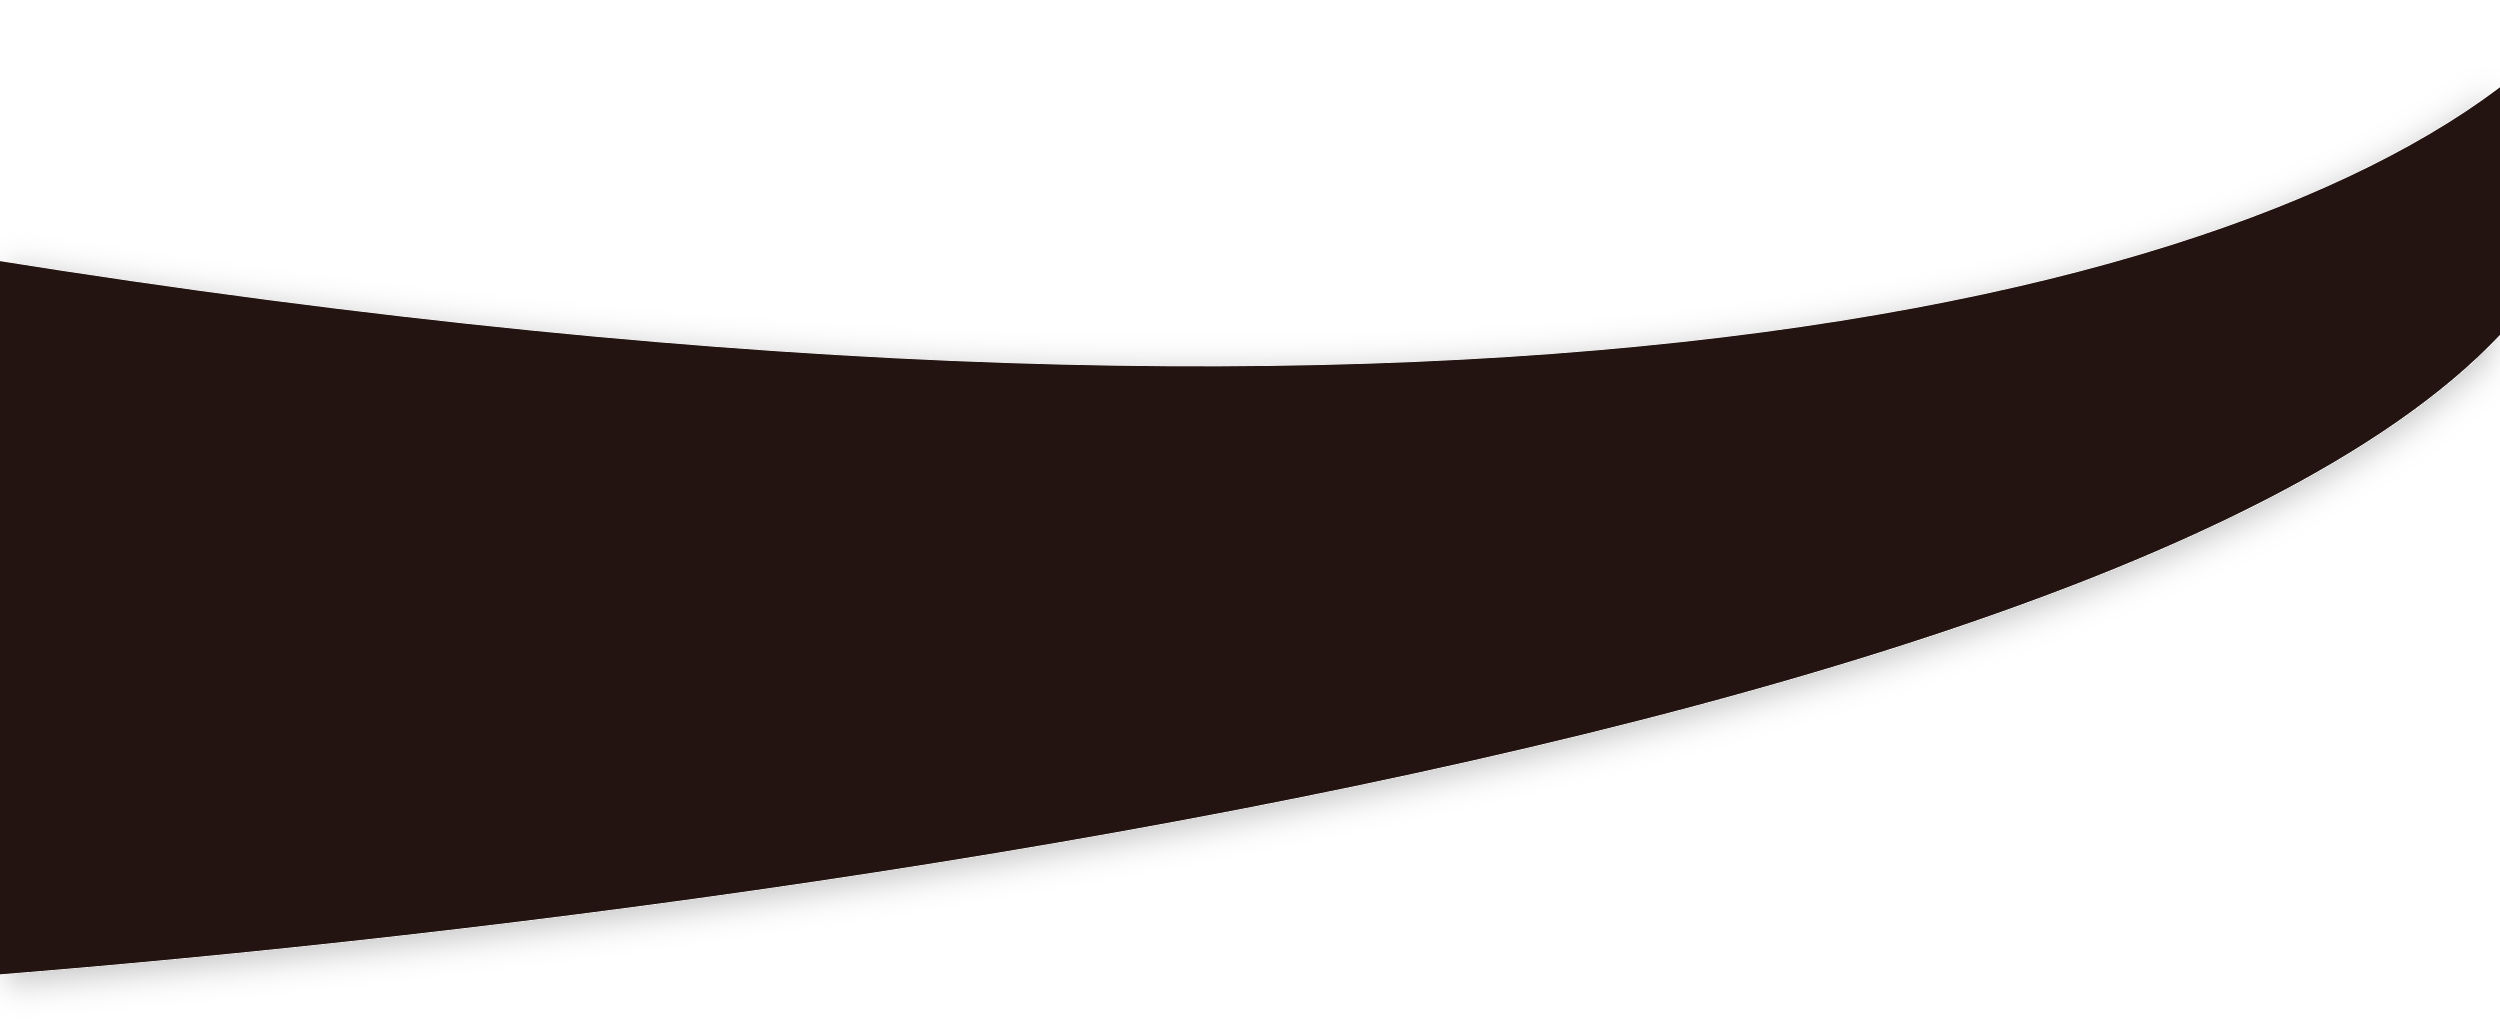
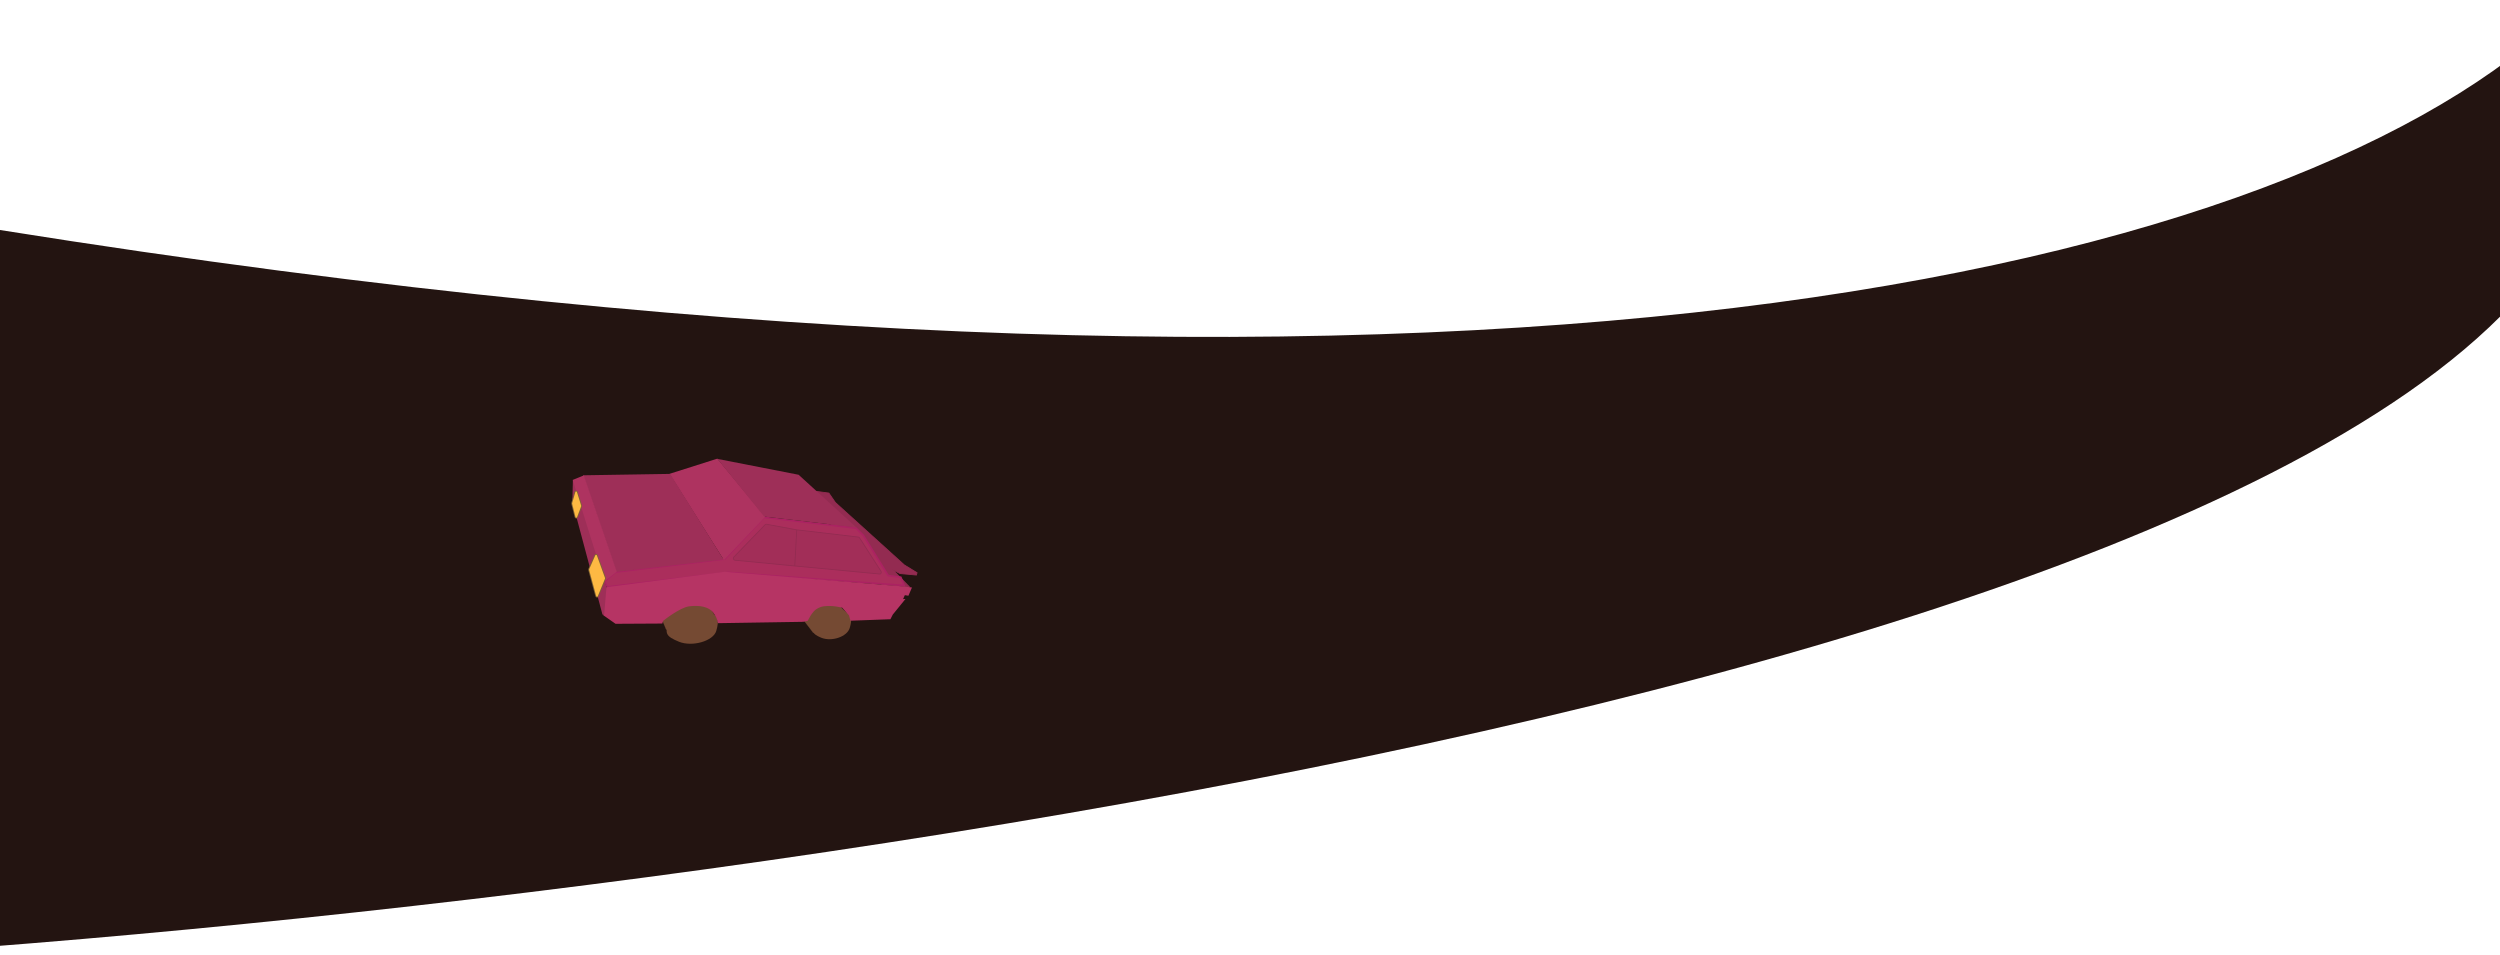
- <svg xmlns="http://www.w3.org/2000/svg" width="1440" height="591" viewBox="0 0 1440 591" fill="none">
-   <g filter="url(#filter0_d_545_631)">
-     <path d="M-6.328 149.427C878.939 290.897 1338.56 164.003 1477.67 16.947C1628.67 362.301 506.804 527.302 -73 566.633L-6.328 149.427Z" fill="#231411" />
-   </g>
-   <defs>
-     <filter id="filter0_d_545_631" x="-93" y="0.947" width="1604.51" height="589.687" filterUnits="userSpaceOnUse" color-interpolation-filters="sRGB">
-       <feFlood flood-opacity="0" result="BackgroundImageFix" />
-       <feColorMatrix in="SourceAlpha" type="matrix" values="0 0 0 0 0 0 0 0 0 0 0 0 0 0 0 0 0 0 127 0" result="hardAlpha" />
-       <feOffset dy="4" />
-       <feGaussianBlur stdDeviation="10" />
-       <feComposite in2="hardAlpha" operator="out" />
-       <feColorMatrix type="matrix" values="0 0 0 0 0 0 0 0 0 0 0 0 0 0 0 0 0 0 0.25 0" />
-       <feBlend mode="normal" in2="BackgroundImageFix" result="effect1_dropShadow_545_631" />
-       <feBlend mode="normal" in="SourceGraphic" in2="effect1_dropShadow_545_631" result="shape" />
-     </filter>
-   </defs>
+ <svg xmlns="http://www.w3.org/2000/svg" fill="none" version="1.1" viewBox="0 0 1440 550">
+   <path d="m0 132.48c885.27 141.47 1344.9 14.576 1484-132.48 151 345.35-970.87 510.36-1550.7 549.69z" fill="#231411" />
+   <path d="m514.19 328.15 9.545 9.817-15.724-1.444-45.004-52.93 7.154-0.555 7.253 0.97 3.795 5.501 39.683 35.923 7.322 4.461-0.383 1.328-9.434-0.866z" fill="#932b51" stroke="#932b51" stroke-width=".5" />
+   <path d="m348.16 334.87 1.77 3.193 69.643-8.301 101.14 7.473-1.869-4.718-7.252-0.969-14.315-23.137-4.178-4.172-53.079-6.24-22.517 23.996-62.971 7.55z" fill="#ab2e5c" stroke="#ab2262" />
+   <path d="m440.16 297.56-23.126 24.243-30.655-48.581 26.649-8.462z" fill="#ae3360" stroke="#ae3360" />
+   <path d="m355.27 328.86 60.661-7.005-30.173-48.385-49.185 0.786z" fill="#9e2f58" stroke="#9e2f58" />
+   <path d="m469.01 357.94c-1.455 5.05-2.004 6.934 4.045 9.393 6.05 2.459 14.945-0.611 16.4-5.66 1.455-5.05 1.431-7.872-4.618-10.331-6.05-2.459-14.371 1.549-15.827 6.598z" fill="#754a33" />
+   <path d="m462.8 357.12 5.595 7.333 20.099-10.615-6.965-6.805-12.292 0.421z" fill="#754a33" stroke="#754a33" stroke-width=".1" />
+   <path d="m384.8 358.95c-1.683 5.84-1.365 7.574 6.303 10.691 7.669 3.118 19.783-0.397 21.466-6.236 1.683-5.84 1.572-9.137-6.096-12.254-7.669-3.118-19.99 1.96-21.673 7.799z" fill="#754a33" />
+   <path d="m379.91 353.53 3.841 9.171 27.363-9.169-4.765-7.373-11.971-4.866z" fill="#754a33" stroke="#754a33" stroke-width=".1" />
+   <path d="m413.46 358.45 49.185-0.786 2.31-0.545s2.294-5.036 5.187-6.798c2.96-1.803 5.36-1.859 9.109-1.739 2.388 0.076 6.162 1.021 6.162 1.021l4.05 4.615 0.807 2.802 22.297-0.831 1.248-2.462 6.66-8.177-1.091 0.051 1.503-3.347 2.054 0.34 1.63-3.79-3.626-0.485-103.55-8.452-68.198 8.889-1.195 15.347 6.713 4.708 26.406-0.15 0.383-1.329s9.805-7.888 15.387-8.588c5.582-0.699 11.871-0.122 14.831 4.545 2.959 4.666 1.74 5.161 1.74 5.161z" fill="#b63464" stroke="#b63464" />
+   <path d="m330.48 276.72 18.355 61.393-1.322 15.79-17.334-64.936z" fill="#9e2f58" stroke="#9e2f58" />
+   <path d="m348.42 333.99 6.249-4.882-18.697-54.604-5.483 2.224z" fill="#ae3360" stroke="#ae3360" />
+   <path d="m413.15 264.31 27.004 33.243 53.079 6.24-33.225-30.329z" fill="#9e2f58" />
+   <path d="m507.46 329.07-12.338-19.238c-0.176-0.275-0.456-0.457-0.757-0.492l-35.433-4.153-17.409-3.222c-0.295-0.055-0.586 0.036-0.79 0.247l-18.069 18.68c-0.582 0.601-0.151 1.716 0.695 1.797l34.42 3.305 48.892 4.637c0.791 0.075 1.253-0.838 0.789-1.561z" fill="#a22e58" />
+   <path d="m458.93 305.19 35.433 4.153c0.301 0.035 0.581 0.217 0.757 0.492l12.338 19.238c0.464 0.723 2e-3 1.636-0.789 1.561l-48.892-4.637m1.153-20.807-1.153 20.807m1.153-20.807-17.409-3.222c-0.295-0.055-0.586 0.036-0.79 0.247l-18.069 18.68c-0.582 0.601-0.151 1.716 0.695 1.797l34.42 3.305" stroke="#932b51" stroke-width=".5" />
+   <path d="m344.31 343.42 4.165-10.118c0.049-0.12 0.051-0.259 4e-3 -0.389l-4.671-12.967c-0.157-0.436-0.714-0.5-0.89-0.102l-3.559 8.048c-0.048 0.109-0.056 0.235-0.023 0.356l4.065 15.037c0.129 0.475 0.733 0.565 0.909 0.135z" stroke="#7e6232" />
+   <path d="m344.31 343.42 4.165-10.118c0.049-0.12 0.051-0.259 4e-3 -0.389l-4.671-12.967c-0.157-0.436-0.714-0.5-0.89-0.102l-3.559 8.048c-0.048 0.109-0.056 0.235-0.023 0.356l4.065 15.037c0.129 0.475 0.733 0.565 0.909 0.135z" fill="#feb943" />
+   <path d="m334.75 291.29-2.417-7.819c-0.151-0.488-0.786-0.533-0.921-0.064l-1.852 6.424c-0.025 0.089-0.027 0.187-3e-3 0.281l1.901 7.631c0.122 0.49 0.747 0.581 0.917 0.134l2.368-6.236c0.041-0.109 0.044-0.233 7e-3 -0.351z" stroke="#7e6232" />
+   <path d="m334.75 291.29-2.417-7.819c-0.151-0.488-0.786-0.533-0.921-0.064l-1.852 6.424c-0.025 0.089-0.027 0.187-3e-3 0.281l1.901 7.631c0.122 0.49 0.747 0.581 0.917 0.134l2.368-6.236c0.041-0.109 0.044-0.233 7e-3 -0.351z" fill="#feb943" />
</svg>
